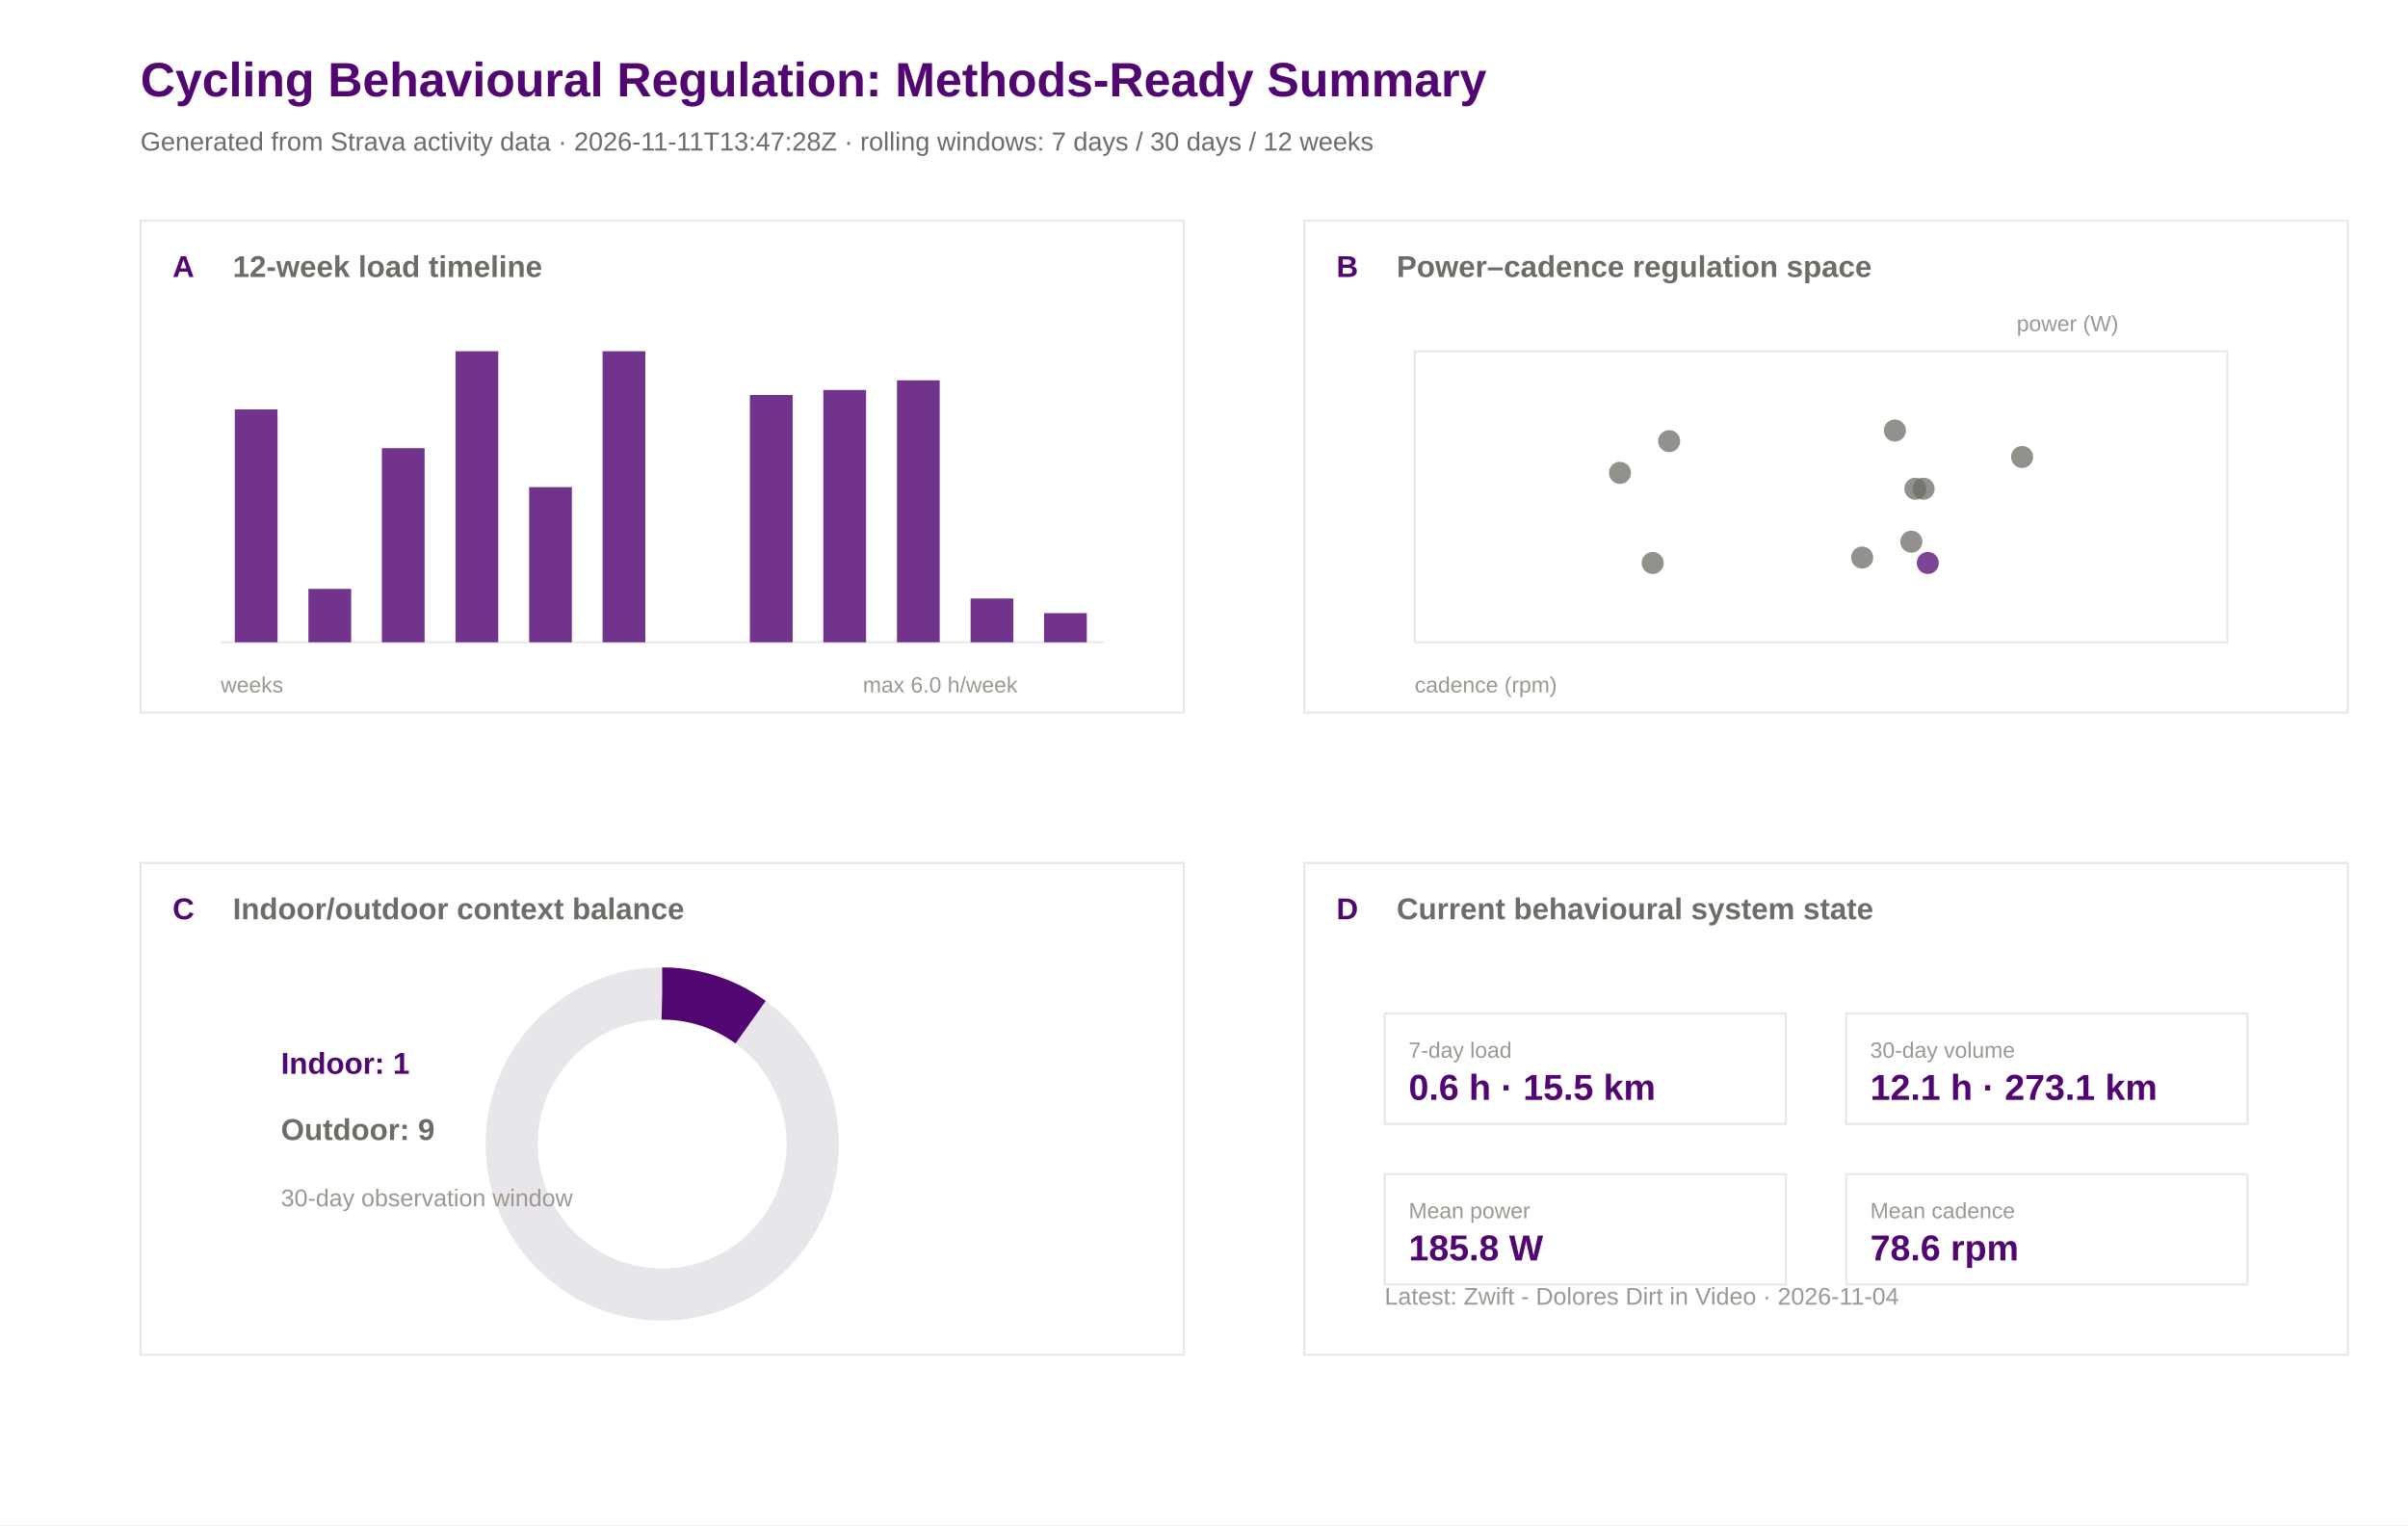
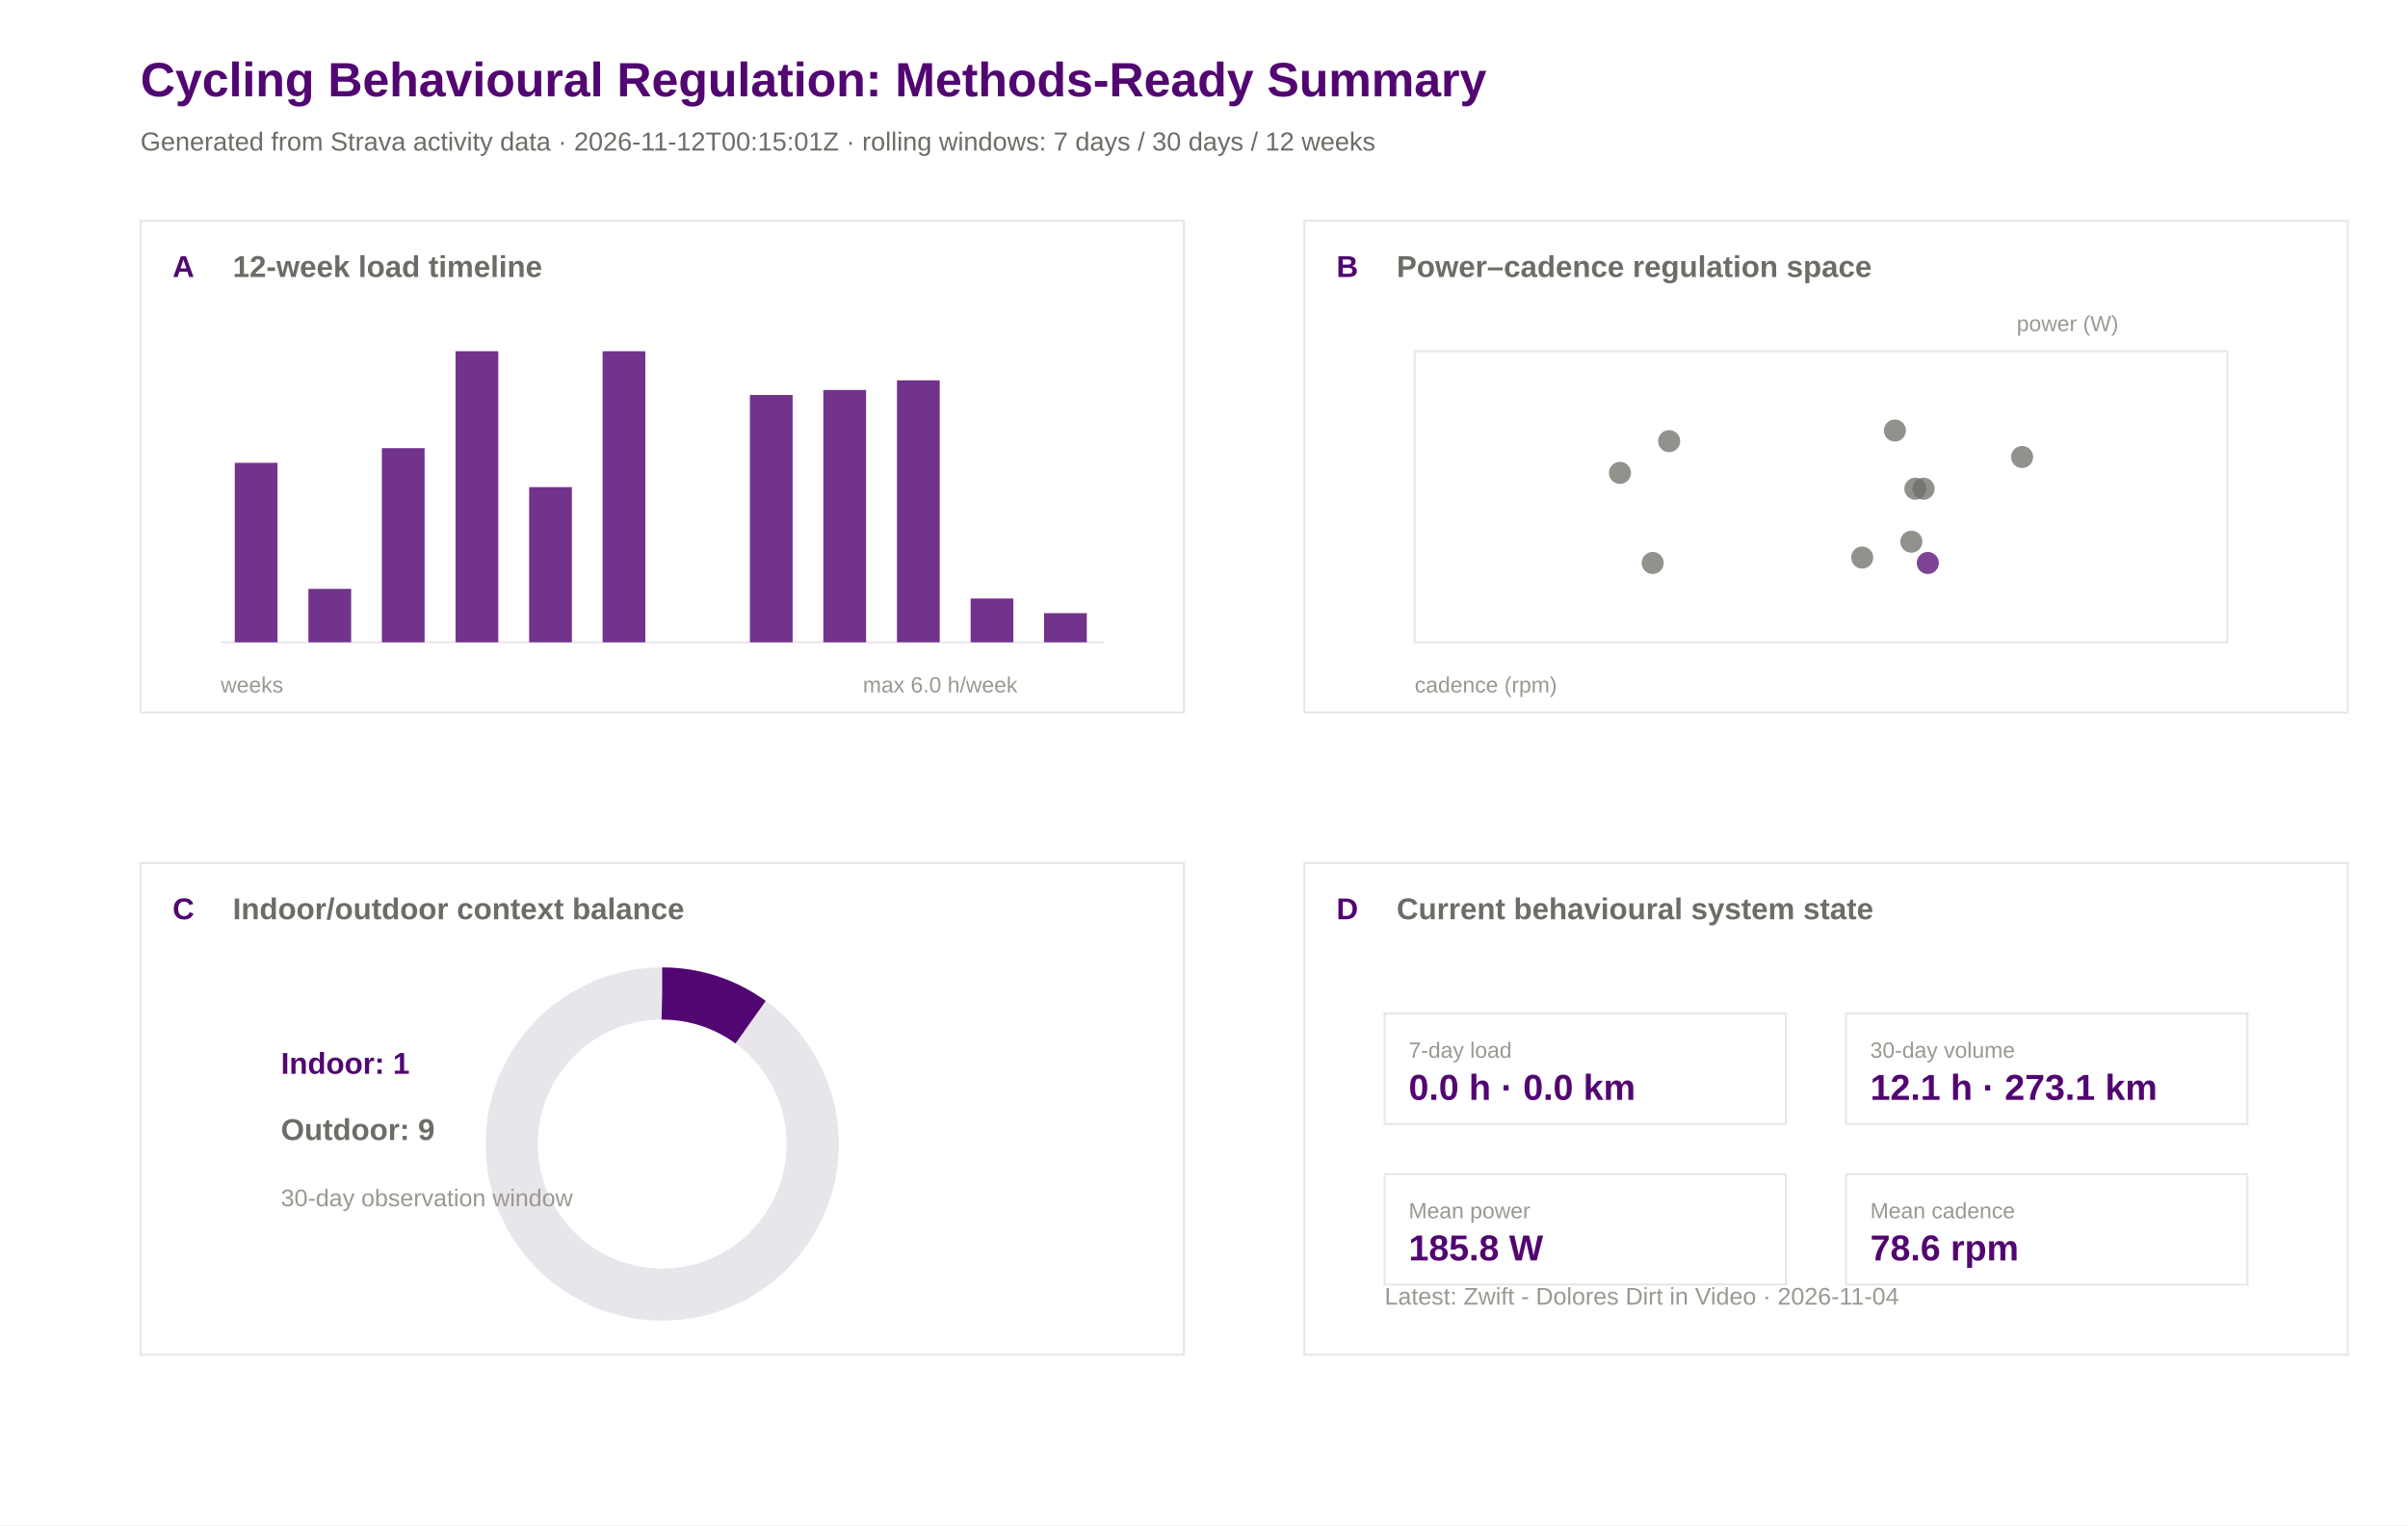
<svg xmlns="http://www.w3.org/2000/svg" width="1200" height="760" viewBox="0 0 1200 760">
  <rect width="100%" height="100%" fill="#ffffff" />
  <text x="70.0" y="48.0" font-family="Arial" font-size="24" font-weight="600" fill="#520671">Cycling Behavioural Regulation: Methods-Ready Summary</text>
-   <text x="70.0" y="75.0" font-family="Arial" font-size="13" font-weight="400" fill="#6e6c66">Generated from Strava activity data · 2026-11-11T13:47:28Z · rolling windows: 7 days / 30 days / 12 weeks</text>
+   <text x="70.0" y="75.0" font-family="Arial" font-size="13" font-weight="400" fill="#6e6c66">Generated from Strava activity data · 2026-11-12T00:15:01Z · rolling windows: 7 days / 30 days / 12 weeks</text>
  <rect x="70" y="110" width="520" height="245" fill="#ffffff" stroke="#e8e5eb" stroke-width="1" />
  <text x="86.0" y="138.0" font-family="Arial" font-size="15" font-weight="600" fill="#520671">A</text>
  <text x="116.0" y="138.0" font-family="Arial" font-size="15" font-weight="600" fill="#6e6c66">12-week load timeline</text>
  <rect x="650" y="110" width="520" height="245" fill="#ffffff" stroke="#e8e5eb" stroke-width="1" />
  <text x="666.0" y="138.0" font-family="Arial" font-size="15" font-weight="600" fill="#520671">B</text>
  <text x="696.0" y="138.0" font-family="Arial" font-size="15" font-weight="600" fill="#6e6c66">Power–cadence regulation space</text>
  <rect x="70" y="430" width="520" height="245" fill="#ffffff" stroke="#e8e5eb" stroke-width="1" />
  <text x="86.0" y="458.0" font-family="Arial" font-size="15" font-weight="600" fill="#520671">C</text>
  <text x="116.0" y="458.0" font-family="Arial" font-size="15" font-weight="600" fill="#6e6c66">Indoor/outdoor context balance</text>
  <rect x="650" y="430" width="520" height="245" fill="#ffffff" stroke="#e8e5eb" stroke-width="1" />
  <text x="666.0" y="458.0" font-family="Arial" font-size="15" font-weight="600" fill="#520671">D</text>
  <text x="696.0" y="458.0" font-family="Arial" font-size="15" font-weight="600" fill="#6e6c66">Current behavioural system state</text>
  <line x1="110" y1="320" x2="550" y2="320" stroke="#e8e5eb" />
-   <rect x="117.0" y="204.0" width="21.3" height="116.0" fill="#520671" opacity="0.82" />
+   <rect x="117.0" y="230.6" width="21.3" height="89.4" fill="#520671" opacity="0.82" />
  <rect x="153.7" y="293.4" width="21.3" height="26.6" fill="#520671" opacity="0.82" />
  <rect x="190.3" y="223.3" width="21.3" height="96.7" fill="#520671" opacity="0.82" />
  <rect x="227.0" y="175.0" width="21.3" height="145.0" fill="#520671" opacity="0.82" />
  <rect x="263.7" y="242.7" width="21.3" height="77.3" fill="#520671" opacity="0.82" />
  <rect x="300.3" y="175.0" width="21.3" height="145.0" fill="#520671" opacity="0.82" />
  <rect x="337.0" y="320.0" width="21.3" height="0.0" fill="#520671" opacity="0.82" />
  <rect x="373.7" y="196.8" width="21.3" height="123.2" fill="#520671" opacity="0.82" />
  <rect x="410.3" y="194.3" width="21.3" height="125.7" fill="#520671" opacity="0.82" />
  <rect x="447.0" y="189.5" width="21.3" height="130.5" fill="#520671" opacity="0.82" />
  <rect x="483.7" y="298.2" width="21.3" height="21.8" fill="#520671" opacity="0.82" />
  <rect x="520.3" y="305.5" width="21.3" height="14.5" fill="#520671" opacity="0.82" />
  <text x="110.0" y="345.0" font-family="Arial" font-size="11" font-weight="400" fill="#9a9890">weeks</text>
  <text x="430.0" y="345.0" font-family="Arial" font-size="11" font-weight="400" fill="#9a9890">max 6.0 h/week</text>
  <rect x="705" y="175" width="405" height="145" fill="#ffffff" stroke="#e8e5eb" />
  <circle cx="958.6" cy="243.5" r="5.5" fill="#6e6c66" opacity="0.75" />
  <circle cx="952.5" cy="269.9" r="5.5" fill="#6e6c66" opacity="0.75" />
  <circle cx="928.0" cy="277.8" r="5.5" fill="#6e6c66" opacity="0.75" />
  <circle cx="954.5" cy="243.5" r="5.5" fill="#6e6c66" opacity="0.75" />
  <circle cx="831.8" cy="219.8" r="5.5" fill="#6e6c66" opacity="0.75" />
  <circle cx="807.3" cy="235.6" r="5.5" fill="#6e6c66" opacity="0.75" />
  <circle cx="823.6" cy="280.5" r="5.5" fill="#6e6c66" opacity="0.75" />
  <circle cx="1007.7" cy="227.7" r="5.5" fill="#6e6c66" opacity="0.75" />
  <circle cx="944.3" cy="214.5" r="5.5" fill="#6e6c66" opacity="0.75" />
  <circle cx="960.7" cy="280.5" r="5.5" fill="#520671" opacity="0.75" />
  <text x="705.0" y="345.0" font-family="Arial" font-size="11" font-weight="400" fill="#9a9890">cadence (rpm)</text>
  <text x="1005.0" y="165.0" font-family="Arial" font-size="11" font-weight="400" fill="#9a9890">power (W)</text>
  <circle cx="330" cy="570" r="75" fill="none" stroke="#e8e5eb" stroke-width="26" />
  <circle cx="330" cy="570" r="75" fill="none" stroke="#520671" stroke-width="26" stroke-dasharray="47.1 471.2" transform="rotate(-90 330 570)" />
  <text x="140.0" y="535.0" font-family="Arial" font-size="15" font-weight="600" fill="#520671">Indoor: 1</text>
  <text x="140.0" y="568.0" font-family="Arial" font-size="15" font-weight="600" fill="#6e6c66">Outdoor: 9</text>
  <text x="140.0" y="601.0" font-family="Arial" font-size="12" font-weight="400" fill="#9a9890">30-day observation window</text>
  <rect x="690" y="505" width="200" height="55" fill="#ffffff" stroke="#e8e5eb" />
  <text x="702.0" y="527.0" font-family="Arial" font-size="11" font-weight="500" fill="#9a9890">7-day load</text>
-   <text x="702.0" y="548.0" font-family="Arial" font-size="18" font-weight="600" fill="#520671">0.6 h · 15.5 km</text>
+   <text x="702.0" y="548.0" font-family="Arial" font-size="18" font-weight="600" fill="#520671">0.0 h · 0.0 km</text>
  <rect x="920" y="505" width="200" height="55" fill="#ffffff" stroke="#e8e5eb" />
  <text x="932.0" y="527.0" font-family="Arial" font-size="11" font-weight="500" fill="#9a9890">30-day volume</text>
  <text x="932.0" y="548.0" font-family="Arial" font-size="18" font-weight="600" fill="#520671">12.1 h · 273.1 km</text>
  <rect x="690" y="585" width="200" height="55" fill="#ffffff" stroke="#e8e5eb" />
  <text x="702.0" y="607.0" font-family="Arial" font-size="11" font-weight="500" fill="#9a9890">Mean power</text>
  <text x="702.0" y="628.0" font-family="Arial" font-size="18" font-weight="600" fill="#520671">185.8 W</text>
  <rect x="920" y="585" width="200" height="55" fill="#ffffff" stroke="#e8e5eb" />
  <text x="932.0" y="607.0" font-family="Arial" font-size="11" font-weight="500" fill="#9a9890">Mean cadence</text>
  <text x="932.0" y="628.0" font-family="Arial" font-size="18" font-weight="600" fill="#520671">78.6 rpm</text>
  <text x="690.0" y="650.0" font-family="Arial" font-size="12" font-weight="400" fill="#9a9890">Latest: Zwift - Dolores Dirt in Video · 2026-11-04</text>
</svg>
